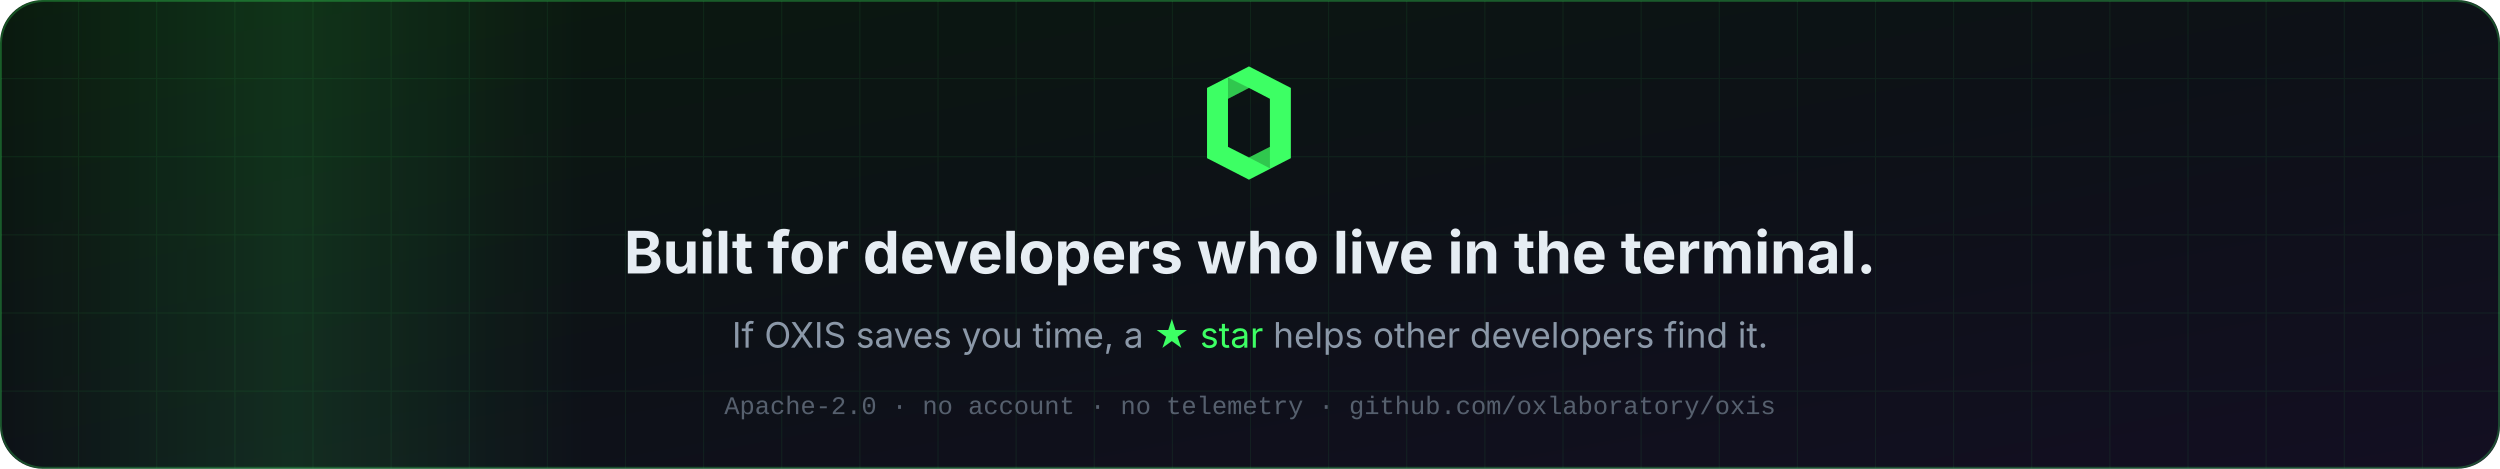
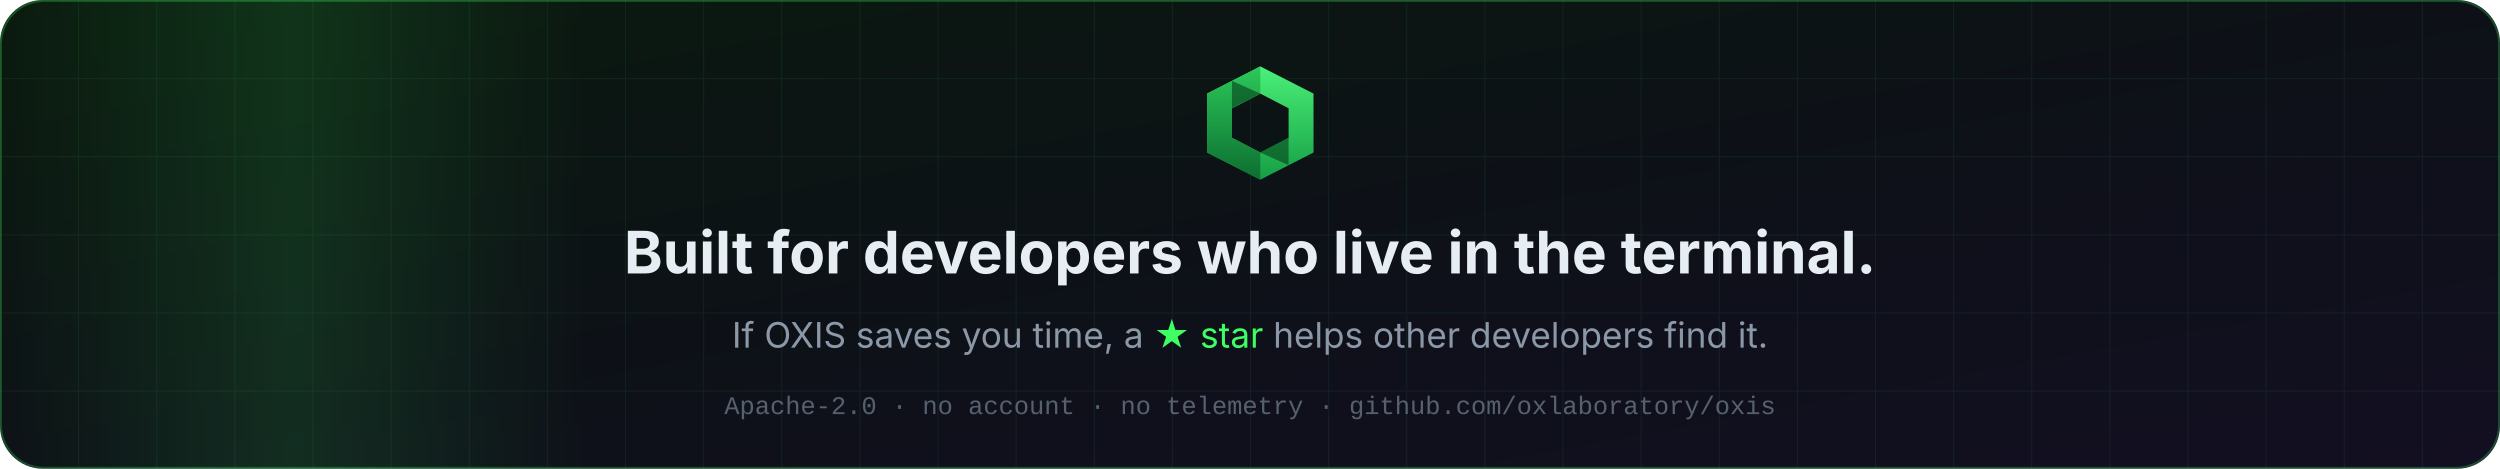
<svg xmlns="http://www.w3.org/2000/svg" viewBox="0 0 1280 240" width="1280" height="240" role="img" aria-label="If OXIS saves you time, a star helps other developers find it">
  <style>@keyframes sweep{0%{transform:translateX(-400px)}100%{transform:translateX(1500px)}}.sweep{animation:sweep 7s linear infinite}</style>
  <defs>
    <linearGradient id="fb" x1="0" y1="0" x2="1" y2="1">
      <stop offset="0" stop-color="#0a1a0e" />
      <stop offset=".5" stop-color="#0d1117" />
      <stop offset="1" stop-color="#130f22" />
    </linearGradient>
    <linearGradient id="beam" x1="0" x2="1">
      <stop offset="0" stop-color="#3dff64" stop-opacity="0" />
      <stop offset=".5" stop-color="#3dff64" stop-opacity=".12" />
      <stop offset="1" stop-color="#3dff64" stop-opacity="0" />
    </linearGradient>
    <pattern id="grid" width="40" height="40" patternUnits="userSpaceOnUse">
      <path d="M40 0H0V40" fill="none" stroke="#3dff64" stroke-opacity=".07" stroke-width="1" />
    </pattern>
    <clipPath id="fc">
      <rect width="1280" height="240" rx="22" />
    </clipPath>
  </defs>
  <g clip-path="url(#fc)">
    <rect width="1280" height="240" fill="url(#fb)" />
    <rect width="1280" height="240" fill="url(#grid)" />
    <rect class="sweep" width="300" height="240" fill="url(#beam)" />
-     <g transform="translate(618.0 34) scale(0.58)">
-       <path fill="#3dff64" fill-rule="evenodd" d="M37 0 74 19v62L37 100 0 81V19zm0 19-18.5 9.6v42.4L37 80.4l18.5-9.4V28.6z" />
-       <path fill="#000" opacity=".22" d="M18.5 9.8 37 19l-18.5 9.6zM55.5 70.9 37 80.4 55.5 90z" />
+     <g transform="translate(623.8 34) scale(0.58)">
+       <defs>
+         <linearGradient id="oxR" x1="0" y1="0" x2="0" y2="100" gradientUnits="userSpaceOnUse">
+           <stop offset="0" stop-color="#4af078" />
+           <stop offset="1" stop-color="#169e45" />
+         </linearGradient>
+         <linearGradient id="oxL" x1="0" y1="0" x2="0" y2="100" gradientUnits="userSpaceOnUse">
+           <stop offset="0" stop-color="#2cc85a" />
+           <stop offset="1" stop-color="#0c6e30" />
+         </linearGradient>
+         <clipPath id="oxH">
+           <rect x="-10" y="0" width="47" height="100" />
+         </clipPath>
+       </defs>
+       <path fill="url(#oxR)" fill-rule="evenodd" d="M37 0 84 24v52L37 100-10 76V24zm0 24-25 13v26l25 13 25-13V37z" />
+       <path fill="url(#oxL)" fill-rule="evenodd" clip-path="url(#oxH)" d="M37 0 84 24v52L37 100-10 76V24zm0 24-25 13v26l25 13 25-13V37z" />
+       <path fill="#063d1a" fill-opacity=".59" d="M12 12.8 37 24 12 37zM62 63 37 76 62 87.2z" />
    </g>
    <text x="640.0" y="140" text-anchor="middle" fill="#e6edf3" font-family="'Segoe UI Variable Display','Segoe UI',Inter,-apple-system,BlinkMacSystemFont,'Helvetica Neue',Arial,sans-serif" font-size="30" font-weight="750">Built for developers who live in the terminal.</text>
    <text x="640.0" y="178" text-anchor="middle" fill="#8b98a8" font-family="'Segoe UI Variable Display','Segoe UI',Inter,-apple-system,BlinkMacSystemFont,'Helvetica Neue',Arial,sans-serif" font-size="18">If OXIS saves you time, a <tspan fill="#3dff64">★ star</tspan> helps other developers find it.</text>
    <text x="640.0" y="212" text-anchor="middle" fill="#56606e" font-family="'JetBrains Mono','Cascadia Code','SF Mono',Consolas,Menlo,'Liberation Mono',monospace" font-size="13">Apache-2.0 · no account · no telemetry · github.com/oxlaboratory/oxis</text>
  </g>
  <rect x=".5" y=".5" width="1279" height="239" rx="22" fill="none" stroke="#3dff64" stroke-opacity=".25" />
</svg>
